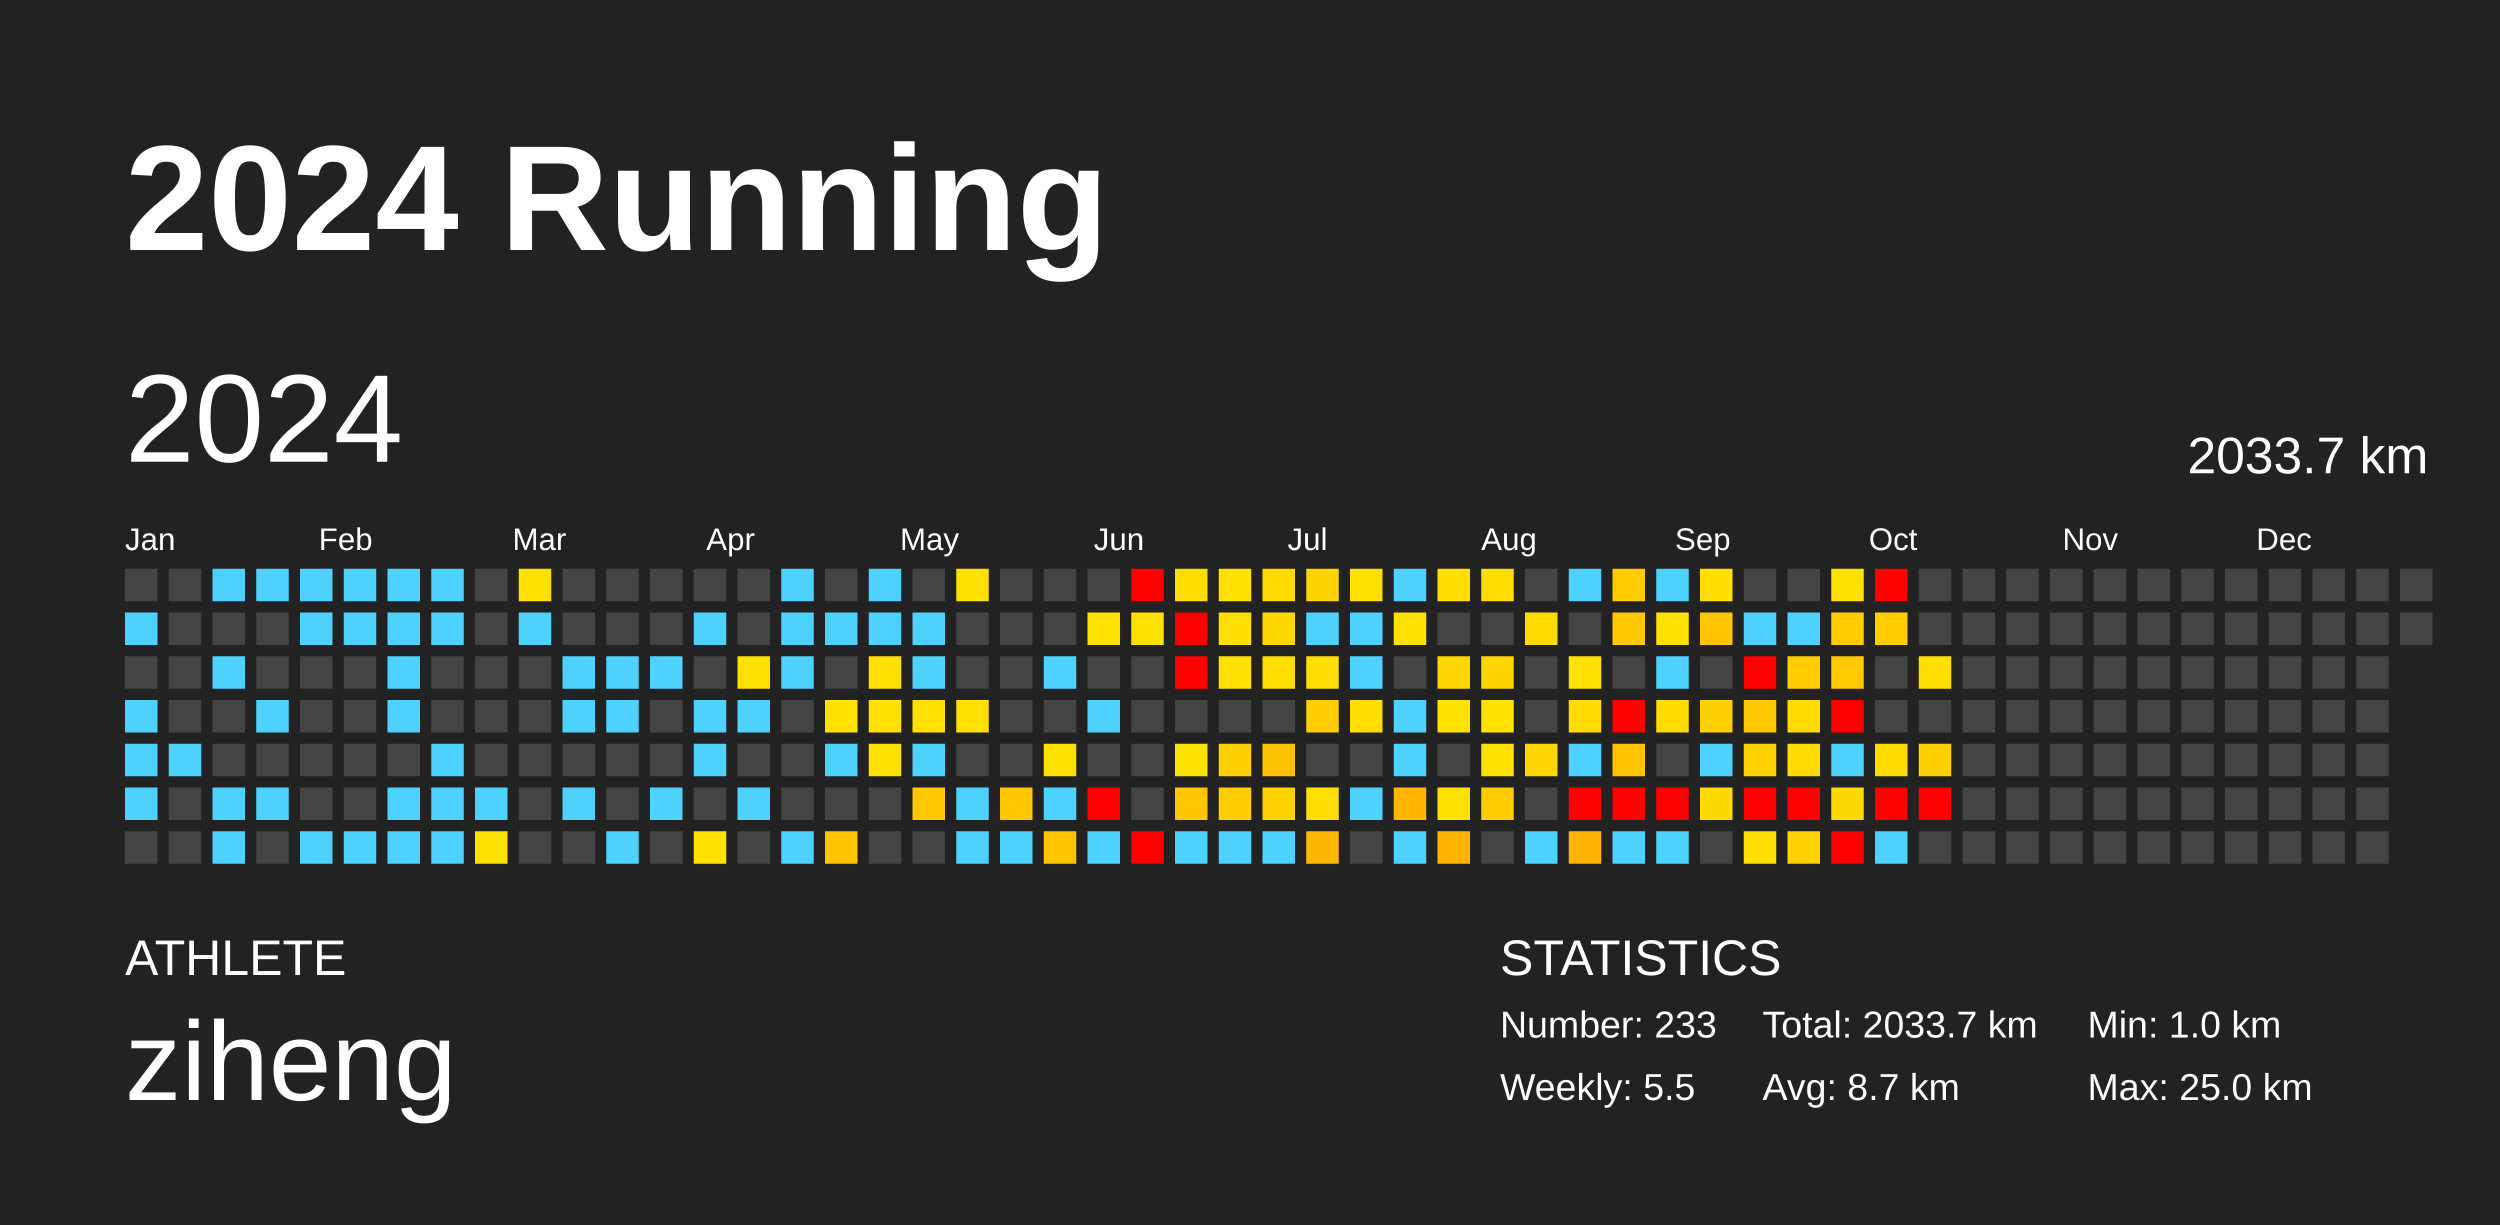
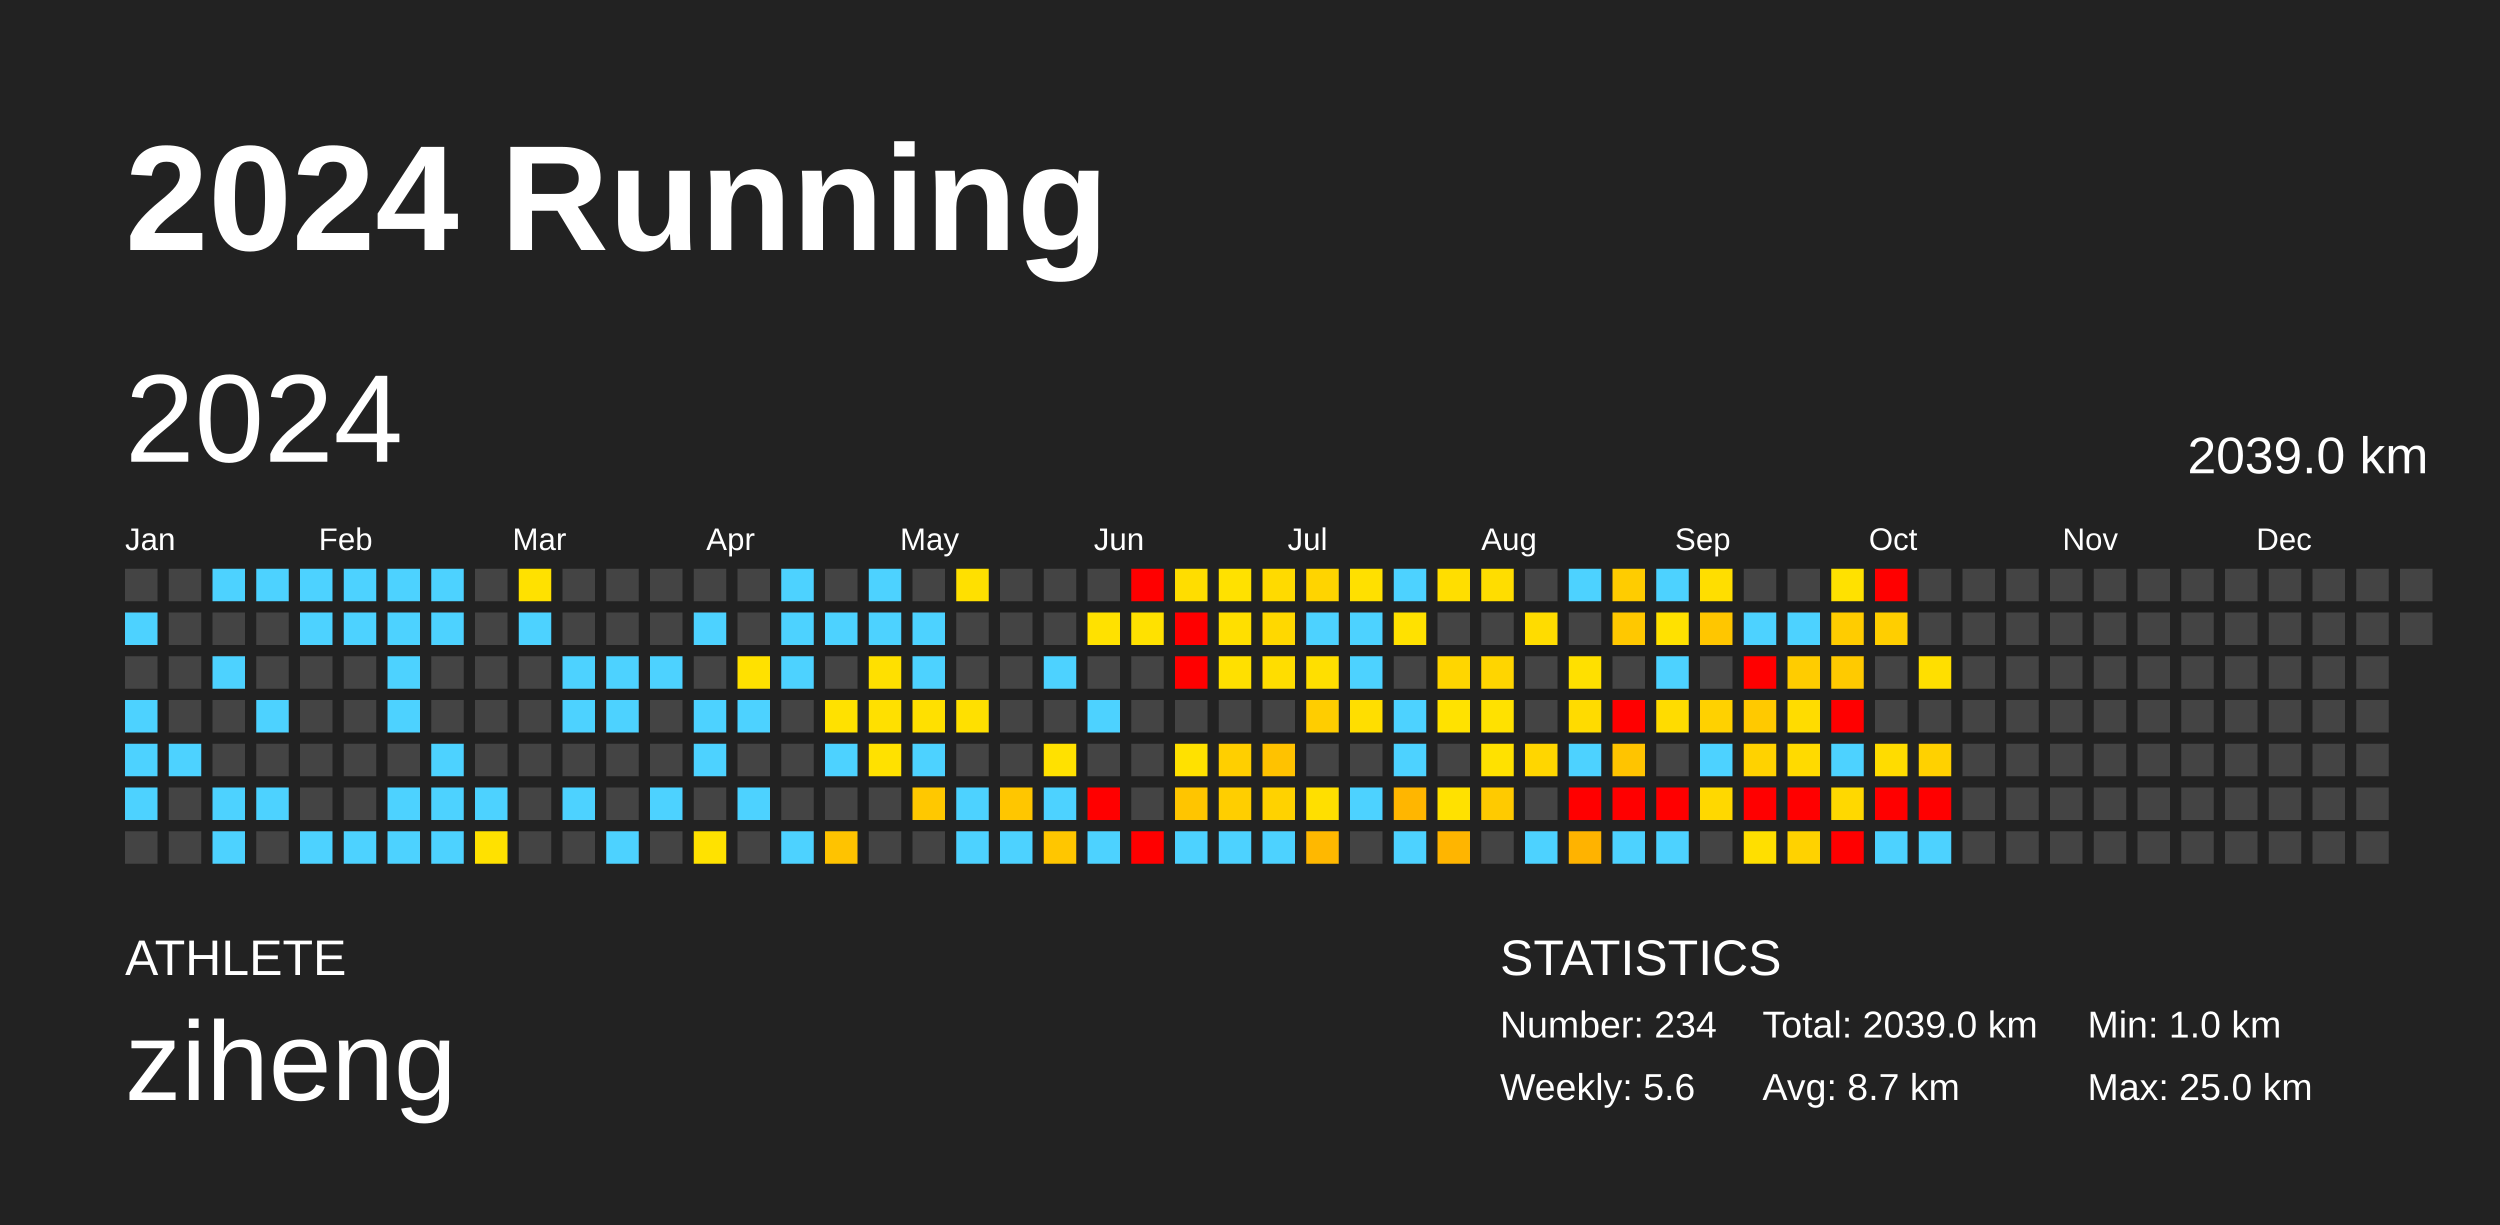
<svg xmlns="http://www.w3.org/2000/svg" baseProfile="full" height="98mm" version="1.1" viewBox="0,0,200,98" width="200mm">
  <defs />
  <rect fill="#222222" height="98" width="200" x="0" y="0" />
  <text fill="#FFFFFF" style="font-size:12px; font-family:Arial; font-weight:bold;" x="10" y="20">2024 Running</text>
  <text fill="#FFFFFF" style="font-size:4px; font-family:Arial" x="10" y="78">ATHLETE</text>
  <text fill="#FFFFFF" style="font-size:9px; font-family:Arial" x="10" y="88">ziheng</text>
  <text fill="#FFFFFF" style="font-size:4px; font-family:Arial" x="120" y="78">STATISTICS</text>
-   <text fill="#FFFFFF" style="font-size:3px; font-family:Arial" x="120" y="83">Number: 233</text>
-   <text fill="#FFFFFF" style="font-size:3px; font-family:Arial" x="120" y="88">Weekly: 5.5</text>
-   <text fill="#FFFFFF" style="font-size:3px; font-family:Arial" x="141" y="83">Total: 2033.7 km</text>
+   <text fill="#FFFFFF" style="font-size:3px; font-family:Arial" x="120" y="83">Number: 234</text>
+   <text fill="#FFFFFF" style="font-size:3px; font-family:Arial" x="120" y="88">Weekly: 5.6</text>
+   <text fill="#FFFFFF" style="font-size:3px; font-family:Arial" x="141" y="83">Total: 2039.0 km</text>
  <text fill="#FFFFFF" style="font-size:3px; font-family:Arial" x="141" y="88">Avg: 8.7 km</text>
  <text fill="#FFFFFF" style="font-size:3px; font-family:Arial" x="167" y="83">Min: 1.0 km</text>
  <text fill="#FFFFFF" style="font-size:3px; font-family:Arial" x="167" y="88">Max: 25.0 km</text>
  <text dominant-baseline="hanging" fill="#FFFFFF" style="font-size:10.0px; font-family:Arial;" x="10" y="30">2024</text>
-   <text dominant-baseline="hanging" fill="#FFFFFF" style="font-size:4.125px; font-family:Arial;" x="175" y="35">2033.7 km</text>
+   <text dominant-baseline="hanging" fill="#FFFFFF" style="font-size:4.125px; font-family:Arial;" x="175" y="35">2039.0 km</text>
  <text fill="#FFFFFF" style="font-size:2.5px; font-family:Arial" x="10.0" y="44">Jan</text>
  <text fill="#FFFFFF" style="font-size:2.5px; font-family:Arial" x="25.5" y="44">Feb</text>
  <text fill="#FFFFFF" style="font-size:2.5px; font-family:Arial" x="41.0" y="44">Mar</text>
  <text fill="#FFFFFF" style="font-size:2.5px; font-family:Arial" x="56.5" y="44">Apr</text>
  <text fill="#FFFFFF" style="font-size:2.5px; font-family:Arial" x="72.0" y="44">May</text>
  <text fill="#FFFFFF" style="font-size:2.5px; font-family:Arial" x="87.5" y="44">Jun</text>
  <text fill="#FFFFFF" style="font-size:2.5px; font-family:Arial" x="103.0" y="44">Jul</text>
  <text fill="#FFFFFF" style="font-size:2.5px; font-family:Arial" x="118.5" y="44">Aug</text>
  <text fill="#FFFFFF" style="font-size:2.5px; font-family:Arial" x="134.0" y="44">Sep</text>
  <text fill="#FFFFFF" style="font-size:2.5px; font-family:Arial" x="149.5" y="44">Oct</text>
  <text fill="#FFFFFF" style="font-size:2.5px; font-family:Arial" x="165.0" y="44">Nov</text>
  <text fill="#FFFFFF" style="font-size:2.5px; font-family:Arial" x="180.5" y="44">Dec</text>
  <rect fill="#444444" height="2.6" width="2.6" x="10.0" y="45.5" />
  <rect fill="#4dd2ff" height="2.6" width="2.6" x="10.0" y="49.0" />
  <rect fill="#444444" height="2.6" width="2.6" x="10.0" y="52.5" />
  <rect fill="#4dd2ff" height="2.6" width="2.6" x="10.0" y="56.0" />
  <rect fill="#4dd2ff" height="2.6" width="2.6" x="10.0" y="59.5" />
  <rect fill="#4dd2ff" height="2.6" width="2.6" x="10.0" y="63.0" />
  <rect fill="#444444" height="2.6" width="2.6" x="10.0" y="66.5" />
  <rect fill="#444444" height="2.6" width="2.6" x="13.5" y="45.5" />
  <rect fill="#444444" height="2.6" width="2.6" x="13.5" y="49.0" />
  <rect fill="#444444" height="2.6" width="2.6" x="13.5" y="52.5" />
  <rect fill="#444444" height="2.6" width="2.6" x="13.5" y="56.0" />
  <rect fill="#4dd2ff" height="2.6" width="2.6" x="13.5" y="59.5" />
  <rect fill="#444444" height="2.6" width="2.6" x="13.5" y="63.0" />
  <rect fill="#444444" height="2.6" width="2.6" x="13.5" y="66.5" />
  <rect fill="#4dd2ff" height="2.6" width="2.6" x="17.0" y="45.5" />
  <rect fill="#444444" height="2.6" width="2.6" x="17.0" y="49.0" />
  <rect fill="#4dd2ff" height="2.6" width="2.6" x="17.0" y="52.5" />
  <rect fill="#444444" height="2.6" width="2.6" x="17.0" y="56.0" />
  <rect fill="#444444" height="2.6" width="2.6" x="17.0" y="59.5" />
  <rect fill="#4dd2ff" height="2.6" width="2.6" x="17.0" y="63.0" />
  <rect fill="#4dd2ff" height="2.6" width="2.6" x="17.0" y="66.5" />
  <rect fill="#4dd2ff" height="2.6" width="2.6" x="20.5" y="45.5" />
  <rect fill="#444444" height="2.6" width="2.6" x="20.5" y="49.0" />
  <rect fill="#444444" height="2.6" width="2.6" x="20.5" y="52.5" />
  <rect fill="#4dd2ff" height="2.6" width="2.6" x="20.5" y="56.0" />
  <rect fill="#444444" height="2.6" width="2.6" x="20.5" y="59.5" />
  <rect fill="#4dd2ff" height="2.6" width="2.6" x="20.5" y="63.0" />
  <rect fill="#444444" height="2.6" width="2.6" x="20.5" y="66.5" />
  <rect fill="#4dd2ff" height="2.6" width="2.6" x="24.0" y="45.5" />
  <rect fill="#4dd2ff" height="2.6" width="2.6" x="24.0" y="49.0" />
  <rect fill="#444444" height="2.6" width="2.6" x="24.0" y="52.5" />
  <rect fill="#444444" height="2.6" width="2.6" x="24.0" y="56.0" />
  <rect fill="#444444" height="2.6" width="2.6" x="24.0" y="59.5" />
  <rect fill="#444444" height="2.6" width="2.6" x="24.0" y="63.0" />
  <rect fill="#4dd2ff" height="2.6" width="2.6" x="24.0" y="66.5" />
  <rect fill="#4dd2ff" height="2.6" width="2.6" x="27.5" y="45.5" />
  <rect fill="#4dd2ff" height="2.6" width="2.6" x="27.5" y="49.0" />
  <rect fill="#444444" height="2.6" width="2.6" x="27.5" y="52.5" />
  <rect fill="#444444" height="2.6" width="2.6" x="27.5" y="56.0" />
  <rect fill="#444444" height="2.6" width="2.6" x="27.5" y="59.5" />
  <rect fill="#444444" height="2.6" width="2.6" x="27.5" y="63.0" />
  <rect fill="#4dd2ff" height="2.6" width="2.6" x="27.5" y="66.5" />
  <rect fill="#4dd2ff" height="2.6" width="2.6" x="31.0" y="45.5" />
  <rect fill="#4dd2ff" height="2.6" width="2.6" x="31.0" y="49.0" />
  <rect fill="#4dd2ff" height="2.6" width="2.6" x="31.0" y="52.5" />
  <rect fill="#4dd2ff" height="2.6" width="2.6" x="31.0" y="56.0" />
  <rect fill="#444444" height="2.6" width="2.6" x="31.0" y="59.5" />
  <rect fill="#4dd2ff" height="2.6" width="2.6" x="31.0" y="63.0" />
  <rect fill="#4dd2ff" height="2.6" width="2.6" x="31.0" y="66.5" />
  <rect fill="#4dd2ff" height="2.6" width="2.6" x="34.5" y="45.5" />
  <rect fill="#4dd2ff" height="2.6" width="2.6" x="34.5" y="49.0" />
  <rect fill="#444444" height="2.6" width="2.6" x="34.5" y="52.5" />
  <rect fill="#444444" height="2.6" width="2.6" x="34.5" y="56.0" />
  <rect fill="#4dd2ff" height="2.6" width="2.6" x="34.5" y="59.5" />
  <rect fill="#4dd2ff" height="2.6" width="2.6" x="34.5" y="63.0" />
  <rect fill="#4dd2ff" height="2.6" width="2.6" x="34.5" y="66.5" />
  <rect fill="#444444" height="2.6" width="2.6" x="38.0" y="45.5" />
  <rect fill="#444444" height="2.6" width="2.6" x="38.0" y="49.0" />
  <rect fill="#444444" height="2.6" width="2.6" x="38.0" y="52.5" />
  <rect fill="#444444" height="2.6" width="2.6" x="38.0" y="56.0" />
  <rect fill="#444444" height="2.6" width="2.6" x="38.0" y="59.5" />
  <rect fill="#4dd2ff" height="2.6" width="2.6" x="38.0" y="63.0" />
  <rect fill="#ffe100" height="2.6" width="2.6" x="38.0" y="66.5" />
  <rect fill="#ffe100" height="2.6" width="2.6" x="41.5" y="45.5" />
  <rect fill="#4dd2ff" height="2.6" width="2.6" x="41.5" y="49.0" />
  <rect fill="#444444" height="2.6" width="2.6" x="41.5" y="52.5" />
  <rect fill="#444444" height="2.6" width="2.6" x="41.5" y="56.0" />
  <rect fill="#444444" height="2.6" width="2.6" x="41.5" y="59.5" />
  <rect fill="#444444" height="2.6" width="2.6" x="41.5" y="63.0" />
  <rect fill="#444444" height="2.6" width="2.6" x="41.5" y="66.5" />
  <rect fill="#444444" height="2.6" width="2.6" x="45.0" y="45.5" />
  <rect fill="#444444" height="2.6" width="2.6" x="45.0" y="49.0" />
  <rect fill="#4dd2ff" height="2.6" width="2.6" x="45.0" y="52.5" />
  <rect fill="#4dd2ff" height="2.6" width="2.6" x="45.0" y="56.0" />
  <rect fill="#444444" height="2.6" width="2.6" x="45.0" y="59.5" />
  <rect fill="#4dd2ff" height="2.6" width="2.6" x="45.0" y="63.0" />
  <rect fill="#444444" height="2.6" width="2.6" x="45.0" y="66.5" />
  <rect fill="#444444" height="2.6" width="2.6" x="48.5" y="45.5" />
  <rect fill="#444444" height="2.6" width="2.6" x="48.5" y="49.0" />
  <rect fill="#4dd2ff" height="2.6" width="2.6" x="48.5" y="52.5" />
  <rect fill="#4dd2ff" height="2.6" width="2.6" x="48.5" y="56.0" />
  <rect fill="#444444" height="2.6" width="2.6" x="48.5" y="59.5" />
  <rect fill="#444444" height="2.6" width="2.6" x="48.5" y="63.0" />
  <rect fill="#4dd2ff" height="2.6" width="2.6" x="48.5" y="66.5" />
  <rect fill="#444444" height="2.6" width="2.6" x="52.0" y="45.5" />
  <rect fill="#444444" height="2.6" width="2.6" x="52.0" y="49.0" />
  <rect fill="#4dd2ff" height="2.6" width="2.6" x="52.0" y="52.5" />
  <rect fill="#444444" height="2.6" width="2.6" x="52.0" y="56.0" />
  <rect fill="#444444" height="2.6" width="2.6" x="52.0" y="59.5" />
  <rect fill="#4dd2ff" height="2.6" width="2.6" x="52.0" y="63.0" />
  <rect fill="#444444" height="2.6" width="2.6" x="52.0" y="66.5" />
  <rect fill="#444444" height="2.6" width="2.6" x="55.5" y="45.5" />
  <rect fill="#4dd2ff" height="2.6" width="2.6" x="55.5" y="49.0" />
  <rect fill="#444444" height="2.6" width="2.6" x="55.5" y="52.5" />
  <rect fill="#4dd2ff" height="2.6" width="2.6" x="55.5" y="56.0" />
  <rect fill="#4dd2ff" height="2.6" width="2.6" x="55.5" y="59.5" />
  <rect fill="#444444" height="2.6" width="2.6" x="55.5" y="63.0" />
  <rect fill="#ffe200" height="2.6" width="2.6" x="55.5" y="66.5" />
  <rect fill="#444444" height="2.6" width="2.6" x="59.0" y="45.5" />
  <rect fill="#444444" height="2.6" width="2.6" x="59.0" y="49.0" />
  <rect fill="#ffe100" height="2.6" width="2.6" x="59.0" y="52.5" />
  <rect fill="#4dd2ff" height="2.6" width="2.6" x="59.0" y="56.0" />
  <rect fill="#444444" height="2.6" width="2.6" x="59.0" y="59.5" />
  <rect fill="#4dd2ff" height="2.6" width="2.6" x="59.0" y="63.0" />
  <rect fill="#444444" height="2.6" width="2.6" x="59.0" y="66.5" />
  <rect fill="#4dd2ff" height="2.6" width="2.6" x="62.5" y="45.5" />
  <rect fill="#4dd2ff" height="2.6" width="2.6" x="62.5" y="49.0" />
  <rect fill="#4dd2ff" height="2.6" width="2.6" x="62.5" y="52.5" />
  <rect fill="#444444" height="2.6" width="2.6" x="62.5" y="56.0" />
  <rect fill="#444444" height="2.6" width="2.6" x="62.5" y="59.5" />
  <rect fill="#444444" height="2.6" width="2.6" x="62.5" y="63.0" />
  <rect fill="#4dd2ff" height="2.6" width="2.6" x="62.5" y="66.5" />
  <rect fill="#444444" height="2.6" width="2.6" x="66.0" y="45.5" />
  <rect fill="#4dd2ff" height="2.6" width="2.6" x="66.0" y="49.0" />
  <rect fill="#444444" height="2.6" width="2.6" x="66.0" y="52.5" />
  <rect fill="#ffe100" height="2.6" width="2.6" x="66.0" y="56.0" />
  <rect fill="#4dd2ff" height="2.6" width="2.6" x="66.0" y="59.5" />
  <rect fill="#444444" height="2.6" width="2.6" x="66.0" y="63.0" />
  <rect fill="#ffc300" height="2.6" width="2.6" x="66.0" y="66.5" />
  <rect fill="#4dd2ff" height="2.6" width="2.6" x="69.5" y="45.5" />
  <rect fill="#4dd2ff" height="2.6" width="2.6" x="69.5" y="49.0" />
  <rect fill="#ffe000" height="2.6" width="2.6" x="69.5" y="52.5" />
  <rect fill="#ffe000" height="2.6" width="2.6" x="69.5" y="56.0" />
  <rect fill="#ffe100" height="2.6" width="2.6" x="69.5" y="59.5" />
  <rect fill="#444444" height="2.6" width="2.6" x="69.5" y="63.0" />
  <rect fill="#444444" height="2.6" width="2.6" x="69.5" y="66.5" />
  <rect fill="#444444" height="2.6" width="2.6" x="73.0" y="45.5" />
  <rect fill="#4dd2ff" height="2.6" width="2.6" x="73.0" y="49.0" />
  <rect fill="#4dd2ff" height="2.6" width="2.6" x="73.0" y="52.5" />
  <rect fill="#ffe000" height="2.6" width="2.6" x="73.0" y="56.0" />
  <rect fill="#4dd2ff" height="2.6" width="2.6" x="73.0" y="59.5" />
  <rect fill="#ffc800" height="2.6" width="2.6" x="73.0" y="63.0" />
  <rect fill="#444444" height="2.6" width="2.6" x="73.0" y="66.5" />
  <rect fill="#ffe000" height="2.6" width="2.6" x="76.5" y="45.5" />
  <rect fill="#444444" height="2.6" width="2.6" x="76.5" y="49.0" />
  <rect fill="#444444" height="2.6" width="2.6" x="76.5" y="52.5" />
  <rect fill="#ffe000" height="2.6" width="2.6" x="76.5" y="56.0" />
  <rect fill="#444444" height="2.6" width="2.6" x="76.5" y="59.5" />
  <rect fill="#4dd2ff" height="2.6" width="2.6" x="76.5" y="63.0" />
  <rect fill="#4dd2ff" height="2.6" width="2.6" x="76.5" y="66.5" />
  <rect fill="#444444" height="2.6" width="2.6" x="80.0" y="45.5" />
  <rect fill="#444444" height="2.6" width="2.6" x="80.0" y="49.0" />
  <rect fill="#444444" height="2.6" width="2.6" x="80.0" y="52.5" />
  <rect fill="#444444" height="2.6" width="2.6" x="80.0" y="56.0" />
  <rect fill="#444444" height="2.6" width="2.6" x="80.0" y="59.5" />
  <rect fill="#ffc600" height="2.6" width="2.6" x="80.0" y="63.0" />
  <rect fill="#4dd2ff" height="2.6" width="2.6" x="80.0" y="66.5" />
  <rect fill="#444444" height="2.6" width="2.6" x="83.5" y="45.5" />
  <rect fill="#444444" height="2.6" width="2.6" x="83.5" y="49.0" />
  <rect fill="#4dd2ff" height="2.6" width="2.6" x="83.5" y="52.5" />
  <rect fill="#444444" height="2.6" width="2.6" x="83.5" y="56.0" />
  <rect fill="#ffe100" height="2.6" width="2.6" x="83.5" y="59.5" />
  <rect fill="#4dd2ff" height="2.6" width="2.6" x="83.5" y="63.0" />
  <rect fill="#ffc600" height="2.6" width="2.6" x="83.5" y="66.5" />
  <rect fill="#444444" height="2.6" width="2.6" x="87.0" y="45.5" />
  <rect fill="#ffe100" height="2.6" width="2.6" x="87.0" y="49.0" />
  <rect fill="#444444" height="2.6" width="2.6" x="87.0" y="52.5" />
  <rect fill="#4dd2ff" height="2.6" width="2.6" x="87.0" y="56.0" />
  <rect fill="#444444" height="2.6" width="2.6" x="87.0" y="59.5" />
  <rect fill="red" height="2.6" width="2.6" x="87.0" y="63.0" />
  <rect fill="#4dd2ff" height="2.6" width="2.6" x="87.0" y="66.5" />
  <rect fill="red" height="2.6" width="2.6" x="90.5" y="45.5" />
  <rect fill="#ffe100" height="2.6" width="2.6" x="90.5" y="49.0" />
  <rect fill="#444444" height="2.6" width="2.6" x="90.5" y="52.5" />
  <rect fill="#444444" height="2.6" width="2.6" x="90.5" y="56.0" />
  <rect fill="#444444" height="2.6" width="2.6" x="90.5" y="59.5" />
  <rect fill="#444444" height="2.6" width="2.6" x="90.5" y="63.0" />
  <rect fill="red" height="2.6" width="2.6" x="90.5" y="66.5" />
  <rect fill="#ffdd00" height="2.6" width="2.6" x="94.0" y="45.5" />
  <rect fill="red" height="2.6" width="2.6" x="94.0" y="49.0" />
  <rect fill="red" height="2.6" width="2.6" x="94.0" y="52.5" />
  <rect fill="#444444" height="2.6" width="2.6" x="94.0" y="56.0" />
  <rect fill="#ffe100" height="2.6" width="2.6" x="94.0" y="59.5" />
  <rect fill="#ffc500" height="2.6" width="2.6" x="94.0" y="63.0" />
  <rect fill="#4dd2ff" height="2.6" width="2.6" x="94.0" y="66.5" />
  <rect fill="#ffe100" height="2.6" width="2.6" x="97.5" y="45.5" />
  <rect fill="#ffdf00" height="2.6" width="2.6" x="97.5" y="49.0" />
  <rect fill="#ffe000" height="2.6" width="2.6" x="97.5" y="52.5" />
  <rect fill="#444444" height="2.6" width="2.6" x="97.5" y="56.0" />
  <rect fill="#ffcf00" height="2.6" width="2.6" x="97.5" y="59.5" />
  <rect fill="#ffce00" height="2.6" width="2.6" x="97.5" y="63.0" />
  <rect fill="#4dd2ff" height="2.6" width="2.6" x="97.5" y="66.5" />
  <rect fill="#ffda00" height="2.6" width="2.6" x="101.0" y="45.5" />
  <rect fill="#ffd800" height="2.6" width="2.6" x="101.0" y="49.0" />
  <rect fill="#ffdd00" height="2.6" width="2.6" x="101.0" y="52.5" />
  <rect fill="#444444" height="2.6" width="2.6" x="101.0" y="56.0" />
  <rect fill="#ffc200" height="2.6" width="2.6" x="101.0" y="59.5" />
  <rect fill="#ffd200" height="2.6" width="2.6" x="101.0" y="63.0" />
  <rect fill="#4dd2ff" height="2.6" width="2.6" x="101.0" y="66.5" />
  <rect fill="#ffd400" height="2.6" width="2.6" x="104.5" y="45.5" />
  <rect fill="#4dd2ff" height="2.6" width="2.6" x="104.5" y="49.0" />
  <rect fill="#ffdf00" height="2.6" width="2.6" x="104.5" y="52.5" />
  <rect fill="#ffcd00" height="2.6" width="2.6" x="104.5" y="56.0" />
  <rect fill="#444444" height="2.6" width="2.6" x="104.5" y="59.5" />
  <rect fill="#ffdf00" height="2.6" width="2.6" x="104.5" y="63.0" />
  <rect fill="#ffb800" height="2.6" width="2.6" x="104.5" y="66.5" />
  <rect fill="#ffe000" height="2.6" width="2.6" x="108.0" y="45.5" />
  <rect fill="#4dd2ff" height="2.6" width="2.6" x="108.0" y="49.0" />
  <rect fill="#4dd2ff" height="2.6" width="2.6" x="108.0" y="52.5" />
  <rect fill="#ffde00" height="2.6" width="2.6" x="108.0" y="56.0" />
  <rect fill="#444444" height="2.6" width="2.6" x="108.0" y="59.5" />
  <rect fill="#4dd2ff" height="2.6" width="2.6" x="108.0" y="63.0" />
  <rect fill="#444444" height="2.6" width="2.6" x="108.0" y="66.5" />
  <rect fill="#4dd2ff" height="2.6" width="2.6" x="111.5" y="45.5" />
  <rect fill="#ffe100" height="2.6" width="2.6" x="111.5" y="49.0" />
  <rect fill="#444444" height="2.6" width="2.6" x="111.5" y="52.5" />
  <rect fill="#4dd2ff" height="2.6" width="2.6" x="111.5" y="56.0" />
  <rect fill="#4dd2ff" height="2.6" width="2.6" x="111.5" y="59.5" />
  <rect fill="#ffb600" height="2.6" width="2.6" x="111.5" y="63.0" />
  <rect fill="#4dd2ff" height="2.6" width="2.6" x="111.5" y="66.5" />
  <rect fill="#ffde00" height="2.6" width="2.6" x="115.0" y="45.5" />
  <rect fill="#444444" height="2.6" width="2.6" x="115.0" y="49.0" />
  <rect fill="#ffd600" height="2.6" width="2.6" x="115.0" y="52.5" />
  <rect fill="#ffe200" height="2.6" width="2.6" x="115.0" y="56.0" />
  <rect fill="#444444" height="2.6" width="2.6" x="115.0" y="59.5" />
  <rect fill="#ffe100" height="2.6" width="2.6" x="115.0" y="63.0" />
  <rect fill="#ffb500" height="2.6" width="2.6" x="115.0" y="66.5" />
  <rect fill="#ffdd00" height="2.6" width="2.6" x="118.5" y="45.5" />
  <rect fill="#444444" height="2.6" width="2.6" x="118.5" y="49.0" />
  <rect fill="#ffd500" height="2.6" width="2.6" x="118.5" y="52.5" />
  <rect fill="#ffe100" height="2.6" width="2.6" x="118.5" y="56.0" />
  <rect fill="#ffe100" height="2.6" width="2.6" x="118.5" y="59.5" />
  <rect fill="#ffca00" height="2.6" width="2.6" x="118.5" y="63.0" />
  <rect fill="#444444" height="2.6" width="2.6" x="118.5" y="66.5" />
  <rect fill="#444444" height="2.6" width="2.6" x="122.0" y="45.5" />
  <rect fill="#ffdc00" height="2.6" width="2.6" x="122.0" y="49.0" />
  <rect fill="#444444" height="2.6" width="2.6" x="122.0" y="52.5" />
  <rect fill="#444444" height="2.6" width="2.6" x="122.0" y="56.0" />
  <rect fill="#ffd600" height="2.6" width="2.6" x="122.0" y="59.5" />
  <rect fill="#444444" height="2.6" width="2.6" x="122.0" y="63.0" />
  <rect fill="#4dd2ff" height="2.6" width="2.6" x="122.0" y="66.5" />
  <rect fill="#4dd2ff" height="2.6" width="2.6" x="125.5" y="45.5" />
  <rect fill="#444444" height="2.6" width="2.6" x="125.5" y="49.0" />
  <rect fill="#ffe000" height="2.6" width="2.6" x="125.5" y="52.5" />
  <rect fill="#ffdb00" height="2.6" width="2.6" x="125.5" y="56.0" />
  <rect fill="#4dd2ff" height="2.6" width="2.6" x="125.5" y="59.5" />
  <rect fill="red" height="2.6" width="2.6" x="125.5" y="63.0" />
  <rect fill="#ffb300" height="2.6" width="2.6" x="125.5" y="66.5" />
  <rect fill="#ffcc00" height="2.6" width="2.6" x="129.0" y="45.5" />
  <rect fill="#ffc800" height="2.6" width="2.6" x="129.0" y="49.0" />
  <rect fill="#444444" height="2.6" width="2.6" x="129.0" y="52.5" />
  <rect fill="red" height="2.6" width="2.6" x="129.0" y="56.0" />
  <rect fill="#ffc400" height="2.6" width="2.6" x="129.0" y="59.5" />
  <rect fill="red" height="2.6" width="2.6" x="129.0" y="63.0" />
  <rect fill="#4dd2ff" height="2.6" width="2.6" x="129.0" y="66.5" />
  <rect fill="#4dd2ff" height="2.6" width="2.6" x="132.5" y="45.5" />
  <rect fill="#ffe100" height="2.6" width="2.6" x="132.5" y="49.0" />
  <rect fill="#4dd2ff" height="2.6" width="2.6" x="132.5" y="52.5" />
  <rect fill="#ffdc00" height="2.6" width="2.6" x="132.5" y="56.0" />
  <rect fill="#444444" height="2.6" width="2.6" x="132.5" y="59.5" />
  <rect fill="red" height="2.6" width="2.6" x="132.5" y="63.0" />
  <rect fill="#4dd2ff" height="2.6" width="2.6" x="132.5" y="66.5" />
  <rect fill="#ffde00" height="2.6" width="2.6" x="136.0" y="45.5" />
  <rect fill="#ffc600" height="2.6" width="2.6" x="136.0" y="49.0" />
  <rect fill="#444444" height="2.6" width="2.6" x="136.0" y="52.5" />
  <rect fill="#ffd100" height="2.6" width="2.6" x="136.0" y="56.0" />
  <rect fill="#4dd2ff" height="2.6" width="2.6" x="136.0" y="59.5" />
  <rect fill="#ffd800" height="2.6" width="2.6" x="136.0" y="63.0" />
  <rect fill="#444444" height="2.6" width="2.6" x="136.0" y="66.5" />
  <rect fill="#444444" height="2.6" width="2.6" x="139.5" y="45.5" />
  <rect fill="#4dd2ff" height="2.6" width="2.6" x="139.5" y="49.0" />
  <rect fill="red" height="2.6" width="2.6" x="139.5" y="52.5" />
  <rect fill="#ffc900" height="2.6" width="2.6" x="139.5" y="56.0" />
  <rect fill="#ffd200" height="2.6" width="2.6" x="139.5" y="59.5" />
  <rect fill="red" height="2.6" width="2.6" x="139.5" y="63.0" />
  <rect fill="#ffdf00" height="2.6" width="2.6" x="139.5" y="66.5" />
  <rect fill="#444444" height="2.6" width="2.6" x="143.0" y="45.5" />
  <rect fill="#4dd2ff" height="2.6" width="2.6" x="143.0" y="49.0" />
  <rect fill="#ffcc00" height="2.6" width="2.6" x="143.0" y="52.5" />
  <rect fill="#ffdc00" height="2.6" width="2.6" x="143.0" y="56.0" />
  <rect fill="#ffda00" height="2.6" width="2.6" x="143.0" y="59.5" />
  <rect fill="red" height="2.6" width="2.6" x="143.0" y="63.0" />
  <rect fill="#ffd200" height="2.6" width="2.6" x="143.0" y="66.5" />
  <rect fill="#ffe100" height="2.6" width="2.6" x="146.5" y="45.5" />
  <rect fill="#ffcc00" height="2.6" width="2.6" x="146.5" y="49.0" />
  <rect fill="#ffca00" height="2.6" width="2.6" x="146.5" y="52.5" />
  <rect fill="red" height="2.6" width="2.6" x="146.5" y="56.0" />
  <rect fill="#4dd2ff" height="2.6" width="2.6" x="146.5" y="59.5" />
  <rect fill="#ffd800" height="2.6" width="2.6" x="146.5" y="63.0" />
  <rect fill="red" height="2.6" width="2.6" x="146.5" y="66.5" />
  <rect fill="red" height="2.6" width="2.6" x="150.0" y="45.5" />
  <rect fill="#ffce00" height="2.6" width="2.6" x="150.0" y="49.0" />
  <rect fill="#444444" height="2.6" width="2.6" x="150.0" y="52.5" />
  <rect fill="#444444" height="2.6" width="2.6" x="150.0" y="56.0" />
  <rect fill="#ffdc00" height="2.6" width="2.6" x="150.0" y="59.5" />
  <rect fill="red" height="2.6" width="2.6" x="150.0" y="63.0" />
  <rect fill="#4dd2ff" height="2.6" width="2.6" x="150.0" y="66.5" />
  <rect fill="#444444" height="2.6" width="2.6" x="153.5" y="45.5" />
  <rect fill="#444444" height="2.6" width="2.6" x="153.5" y="49.0" />
  <rect fill="#ffdf00" height="2.6" width="2.6" x="153.5" y="52.5" />
  <rect fill="#444444" height="2.6" width="2.6" x="153.5" y="56.0" />
  <rect fill="#ffd100" height="2.6" width="2.6" x="153.5" y="59.5" />
  <rect fill="red" height="2.6" width="2.6" x="153.5" y="63.0" />
-   <rect fill="#444444" height="2.6" width="2.6" x="153.5" y="66.5" />
+   <rect fill="#4dd2ff" height="2.6" width="2.6" x="153.5" y="66.5" />
  <rect fill="#444444" height="2.6" width="2.6" x="157.0" y="45.5" />
  <rect fill="#444444" height="2.6" width="2.6" x="157.0" y="49.0" />
  <rect fill="#444444" height="2.6" width="2.6" x="157.0" y="52.5" />
  <rect fill="#444444" height="2.6" width="2.6" x="157.0" y="56.0" />
  <rect fill="#444444" height="2.6" width="2.6" x="157.0" y="59.5" />
  <rect fill="#444444" height="2.6" width="2.6" x="157.0" y="63.0" />
  <rect fill="#444444" height="2.6" width="2.6" x="157.0" y="66.5" />
  <rect fill="#444444" height="2.6" width="2.6" x="160.5" y="45.5" />
  <rect fill="#444444" height="2.6" width="2.6" x="160.5" y="49.0" />
  <rect fill="#444444" height="2.6" width="2.6" x="160.5" y="52.5" />
  <rect fill="#444444" height="2.6" width="2.6" x="160.5" y="56.0" />
  <rect fill="#444444" height="2.6" width="2.6" x="160.5" y="59.5" />
  <rect fill="#444444" height="2.6" width="2.6" x="160.5" y="63.0" />
  <rect fill="#444444" height="2.6" width="2.6" x="160.5" y="66.5" />
  <rect fill="#444444" height="2.6" width="2.6" x="164.0" y="45.5" />
  <rect fill="#444444" height="2.6" width="2.6" x="164.0" y="49.0" />
  <rect fill="#444444" height="2.6" width="2.6" x="164.0" y="52.5" />
  <rect fill="#444444" height="2.6" width="2.6" x="164.0" y="56.0" />
  <rect fill="#444444" height="2.6" width="2.6" x="164.0" y="59.5" />
  <rect fill="#444444" height="2.6" width="2.6" x="164.0" y="63.0" />
  <rect fill="#444444" height="2.6" width="2.6" x="164.0" y="66.5" />
  <rect fill="#444444" height="2.6" width="2.6" x="167.5" y="45.5" />
  <rect fill="#444444" height="2.6" width="2.6" x="167.5" y="49.0" />
  <rect fill="#444444" height="2.6" width="2.6" x="167.5" y="52.5" />
  <rect fill="#444444" height="2.6" width="2.6" x="167.5" y="56.0" />
  <rect fill="#444444" height="2.6" width="2.6" x="167.5" y="59.5" />
  <rect fill="#444444" height="2.6" width="2.6" x="167.5" y="63.0" />
  <rect fill="#444444" height="2.6" width="2.6" x="167.5" y="66.5" />
  <rect fill="#444444" height="2.6" width="2.6" x="171.0" y="45.5" />
  <rect fill="#444444" height="2.6" width="2.6" x="171.0" y="49.0" />
  <rect fill="#444444" height="2.6" width="2.6" x="171.0" y="52.5" />
  <rect fill="#444444" height="2.6" width="2.6" x="171.0" y="56.0" />
  <rect fill="#444444" height="2.6" width="2.6" x="171.0" y="59.5" />
  <rect fill="#444444" height="2.6" width="2.6" x="171.0" y="63.0" />
  <rect fill="#444444" height="2.6" width="2.6" x="171.0" y="66.5" />
  <rect fill="#444444" height="2.6" width="2.6" x="174.5" y="45.5" />
  <rect fill="#444444" height="2.6" width="2.6" x="174.5" y="49.0" />
  <rect fill="#444444" height="2.6" width="2.6" x="174.5" y="52.5" />
  <rect fill="#444444" height="2.6" width="2.6" x="174.5" y="56.0" />
  <rect fill="#444444" height="2.6" width="2.6" x="174.5" y="59.5" />
  <rect fill="#444444" height="2.6" width="2.6" x="174.5" y="63.0" />
  <rect fill="#444444" height="2.6" width="2.6" x="174.5" y="66.5" />
  <rect fill="#444444" height="2.6" width="2.6" x="178.0" y="45.5" />
  <rect fill="#444444" height="2.6" width="2.6" x="178.0" y="49.0" />
  <rect fill="#444444" height="2.6" width="2.6" x="178.0" y="52.5" />
  <rect fill="#444444" height="2.6" width="2.6" x="178.0" y="56.0" />
  <rect fill="#444444" height="2.6" width="2.6" x="178.0" y="59.5" />
  <rect fill="#444444" height="2.6" width="2.6" x="178.0" y="63.0" />
  <rect fill="#444444" height="2.6" width="2.6" x="178.0" y="66.5" />
  <rect fill="#444444" height="2.6" width="2.6" x="181.5" y="45.5" />
  <rect fill="#444444" height="2.6" width="2.6" x="181.5" y="49.0" />
  <rect fill="#444444" height="2.6" width="2.6" x="181.5" y="52.5" />
  <rect fill="#444444" height="2.6" width="2.6" x="181.5" y="56.0" />
  <rect fill="#444444" height="2.6" width="2.6" x="181.5" y="59.5" />
  <rect fill="#444444" height="2.6" width="2.6" x="181.5" y="63.0" />
  <rect fill="#444444" height="2.6" width="2.6" x="181.5" y="66.5" />
  <rect fill="#444444" height="2.6" width="2.6" x="185.0" y="45.5" />
  <rect fill="#444444" height="2.6" width="2.6" x="185.0" y="49.0" />
  <rect fill="#444444" height="2.6" width="2.6" x="185.0" y="52.5" />
  <rect fill="#444444" height="2.6" width="2.6" x="185.0" y="56.0" />
  <rect fill="#444444" height="2.6" width="2.6" x="185.0" y="59.5" />
  <rect fill="#444444" height="2.6" width="2.6" x="185.0" y="63.0" />
  <rect fill="#444444" height="2.6" width="2.6" x="185.0" y="66.5" />
  <rect fill="#444444" height="2.6" width="2.6" x="188.5" y="45.5" />
  <rect fill="#444444" height="2.6" width="2.6" x="188.5" y="49.0" />
  <rect fill="#444444" height="2.6" width="2.6" x="188.5" y="52.5" />
  <rect fill="#444444" height="2.6" width="2.6" x="188.5" y="56.0" />
  <rect fill="#444444" height="2.6" width="2.6" x="188.5" y="59.5" />
  <rect fill="#444444" height="2.6" width="2.6" x="188.5" y="63.0" />
  <rect fill="#444444" height="2.6" width="2.6" x="188.5" y="66.5" />
  <rect fill="#444444" height="2.6" width="2.6" x="192.0" y="45.5" />
  <rect fill="#444444" height="2.6" width="2.6" x="192.0" y="49.0" />
</svg>
